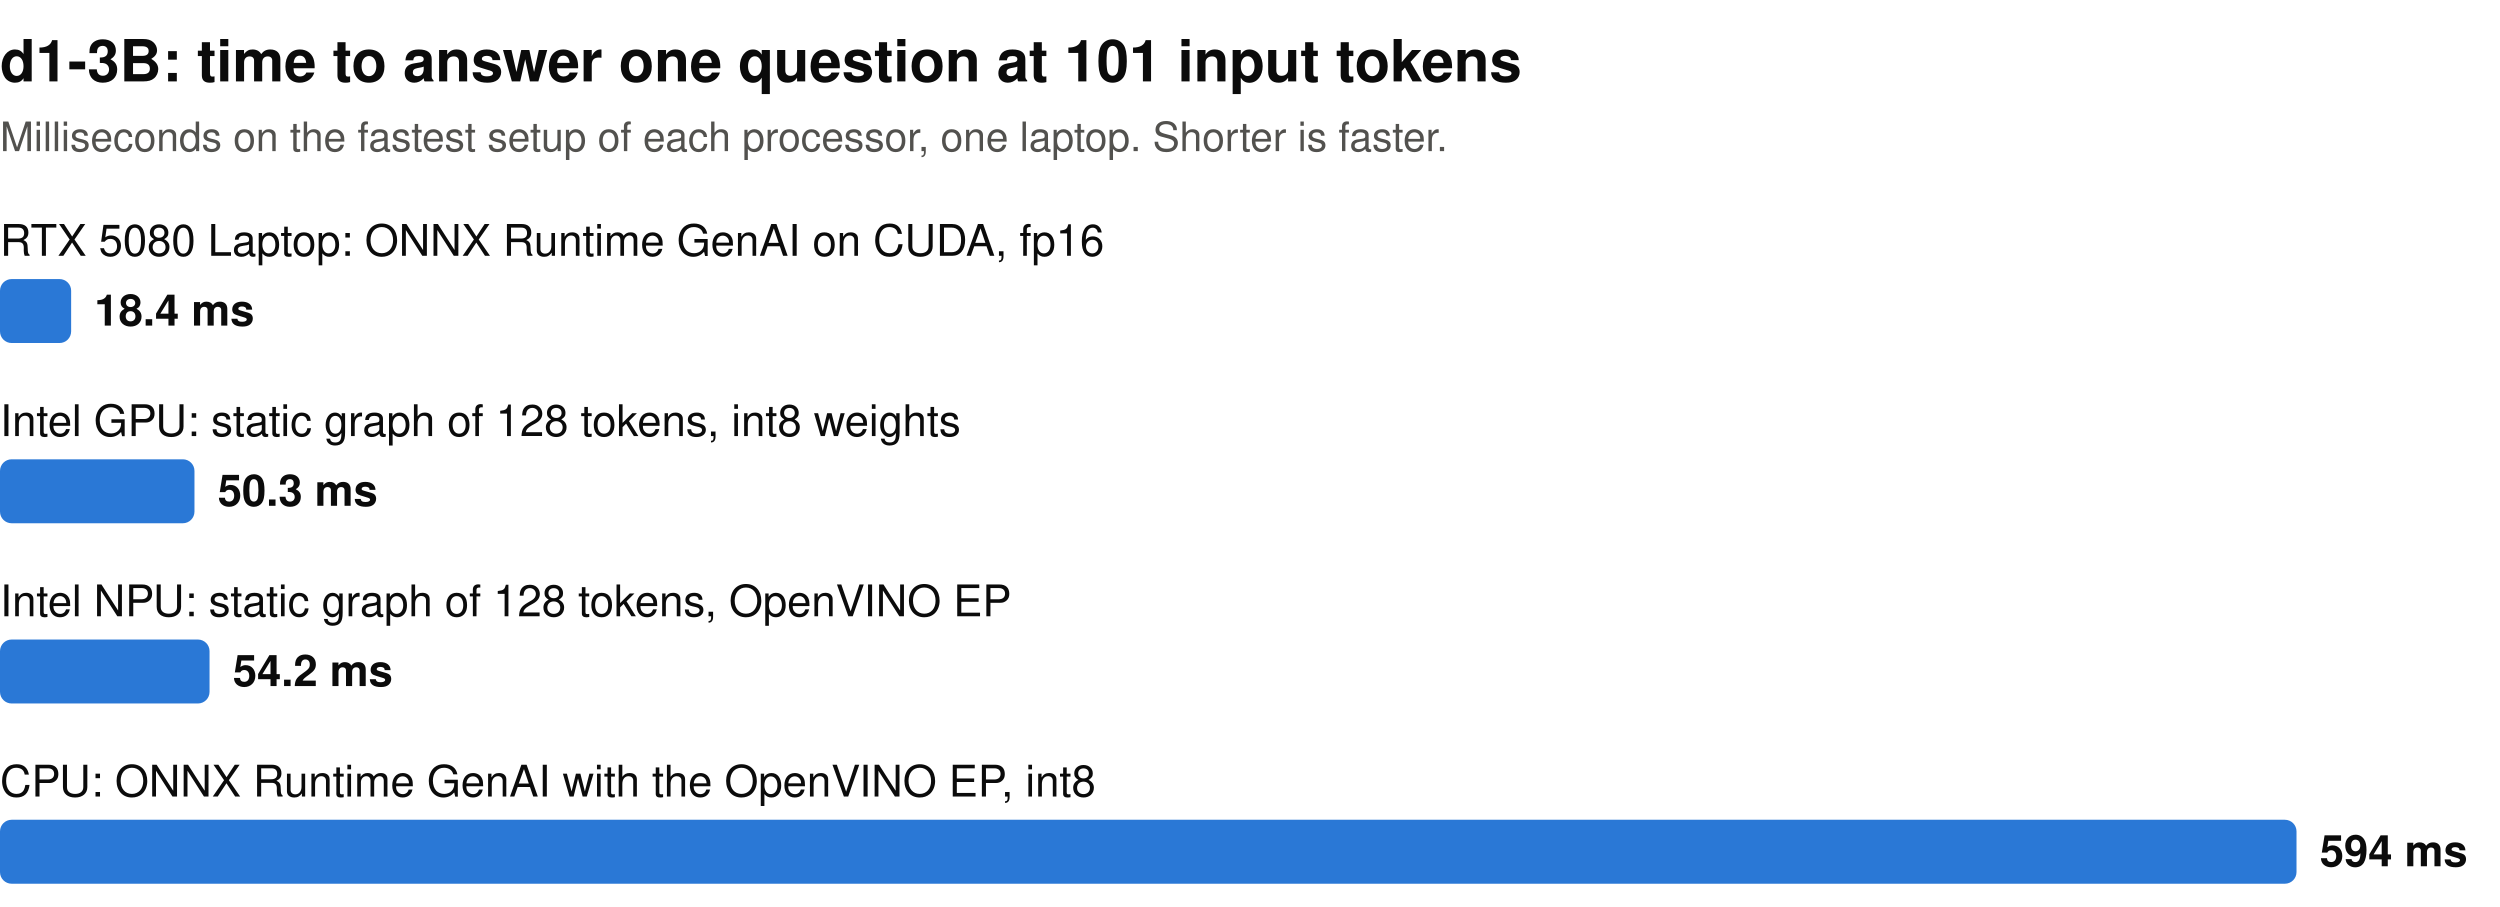
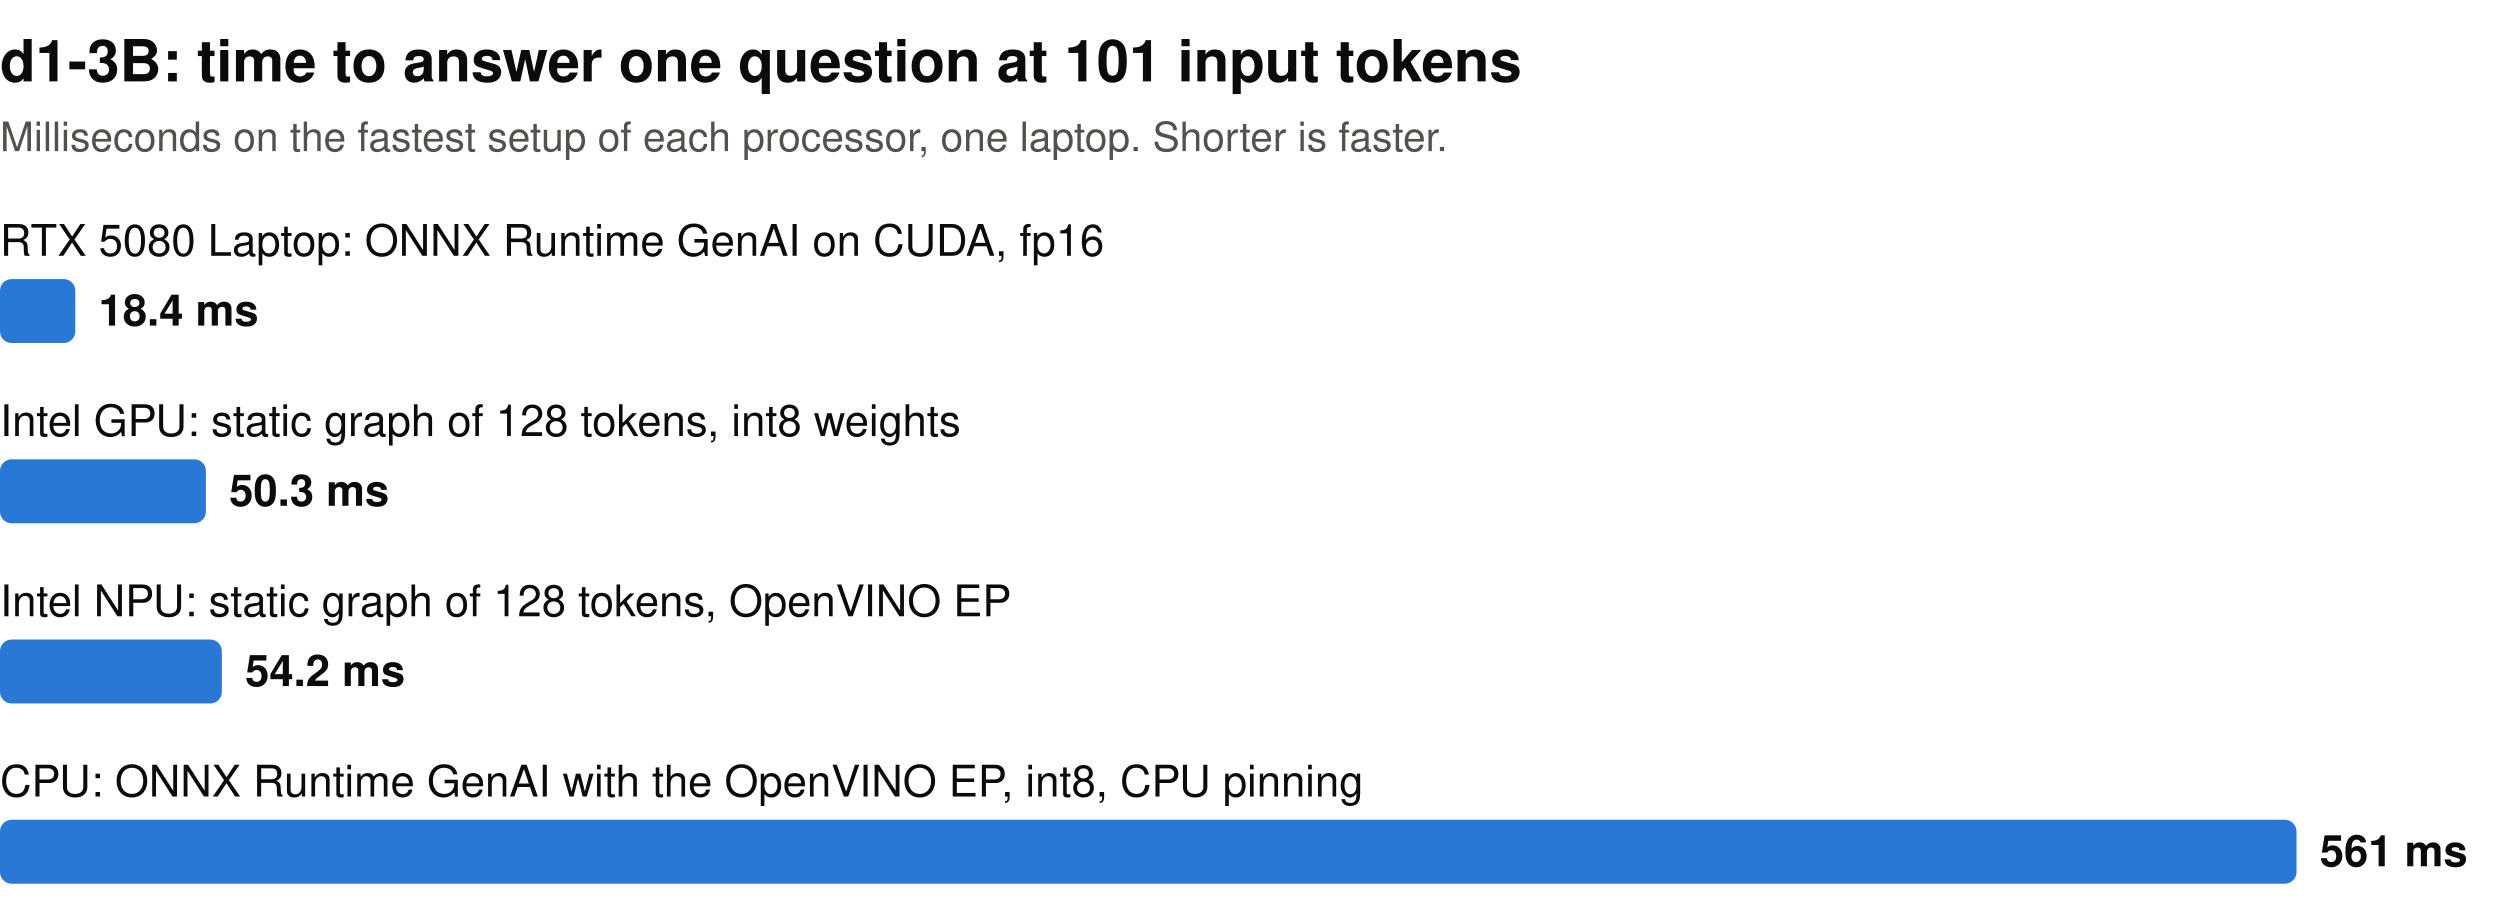
<svg xmlns="http://www.w3.org/2000/svg" viewBox="0 0 860 312" width="860" height="312" role="img" aria-labelledby="t d" font-family="-apple-system, BlinkMacSystemFont, 'Segoe UI', Helvetica, Arial, sans-serif">
  <text x="0" y="28" font-size="20" font-weight="600" fill="#0b0b0b">d1-3B: time to answer one question at 101 input tokens</text>
  <text x="0" y="52" font-size="14" font-weight="400" fill="#52514e">Milliseconds on the fastest setup of each processor, one laptop. Shorter is faster.</text>
  <text x="0" y="88" font-size="15" font-weight="400" fill="#0b0b0b">RTX 5080 Laptop: ONNX Runtime GenAI on CUDA, fp16</text>
-   <rect x="0" y="96" width="24.471" height="22" rx="4" fill="#2a78d6" />
-   <text x="32.471" y="112" font-size="15" font-weight="600" fill="#0b0b0b">18.4 ms</text>
+   <rect x="0" y="96" width="25.911" height="22" rx="4" fill="#2a78d6" />
+   <text x="33.911" y="112" font-size="15" font-weight="600" fill="#0b0b0b">18.4 ms</text>
  <text x="0" y="150" font-size="15" font-weight="400" fill="#0b0b0b">Intel GPU: static graph of 128 tokens, int8 weights</text>
-   <rect x="0" y="158" width="66.897" height="22" rx="4" fill="#2a78d6" />
-   <text x="74.897" y="174" font-size="15" font-weight="600" fill="#0b0b0b">50.3 ms</text>
+   <rect x="0" y="158" width="70.832" height="22" rx="4" fill="#2a78d6" />
+   <text x="78.832" y="174" font-size="15" font-weight="600" fill="#0b0b0b">50.3 ms</text>
  <text x="0" y="212" font-size="15" font-weight="400" fill="#0b0b0b">Intel NPU: static graph of 128 tokens, OpenVINO EP</text>
-   <rect x="0" y="220" width="72.084" height="22" rx="4" fill="#2a78d6" />
-   <text x="80.084" y="236" font-size="15" font-weight="600" fill="#0b0b0b">54.2 ms</text>
-   <text x="0" y="274" font-size="15" font-weight="400" fill="#0b0b0b">CPU: ONNX Runtime GenAI with the OpenVINO EP, int8</text>
+   <rect x="0" y="220" width="76.324" height="22" rx="4" fill="#2a78d6" />
+   <text x="84.324" y="236" font-size="15" font-weight="600" fill="#0b0b0b">54.2 ms</text>
+   <text x="0" y="274" font-size="15" font-weight="400" fill="#0b0b0b">CPU: ONNX Runtime GenAI with the OpenVINO EP, int8, CPU pinning</text>
  <rect x="0" y="282" width="790" height="22" rx="4" fill="#2a78d6" />
-   <text x="798" y="298" font-size="15" font-weight="600" fill="#0b0b0b">594 ms</text>
+   <text x="798" y="298" font-size="15" font-weight="600" fill="#0b0b0b">561 ms</text>
</svg>
